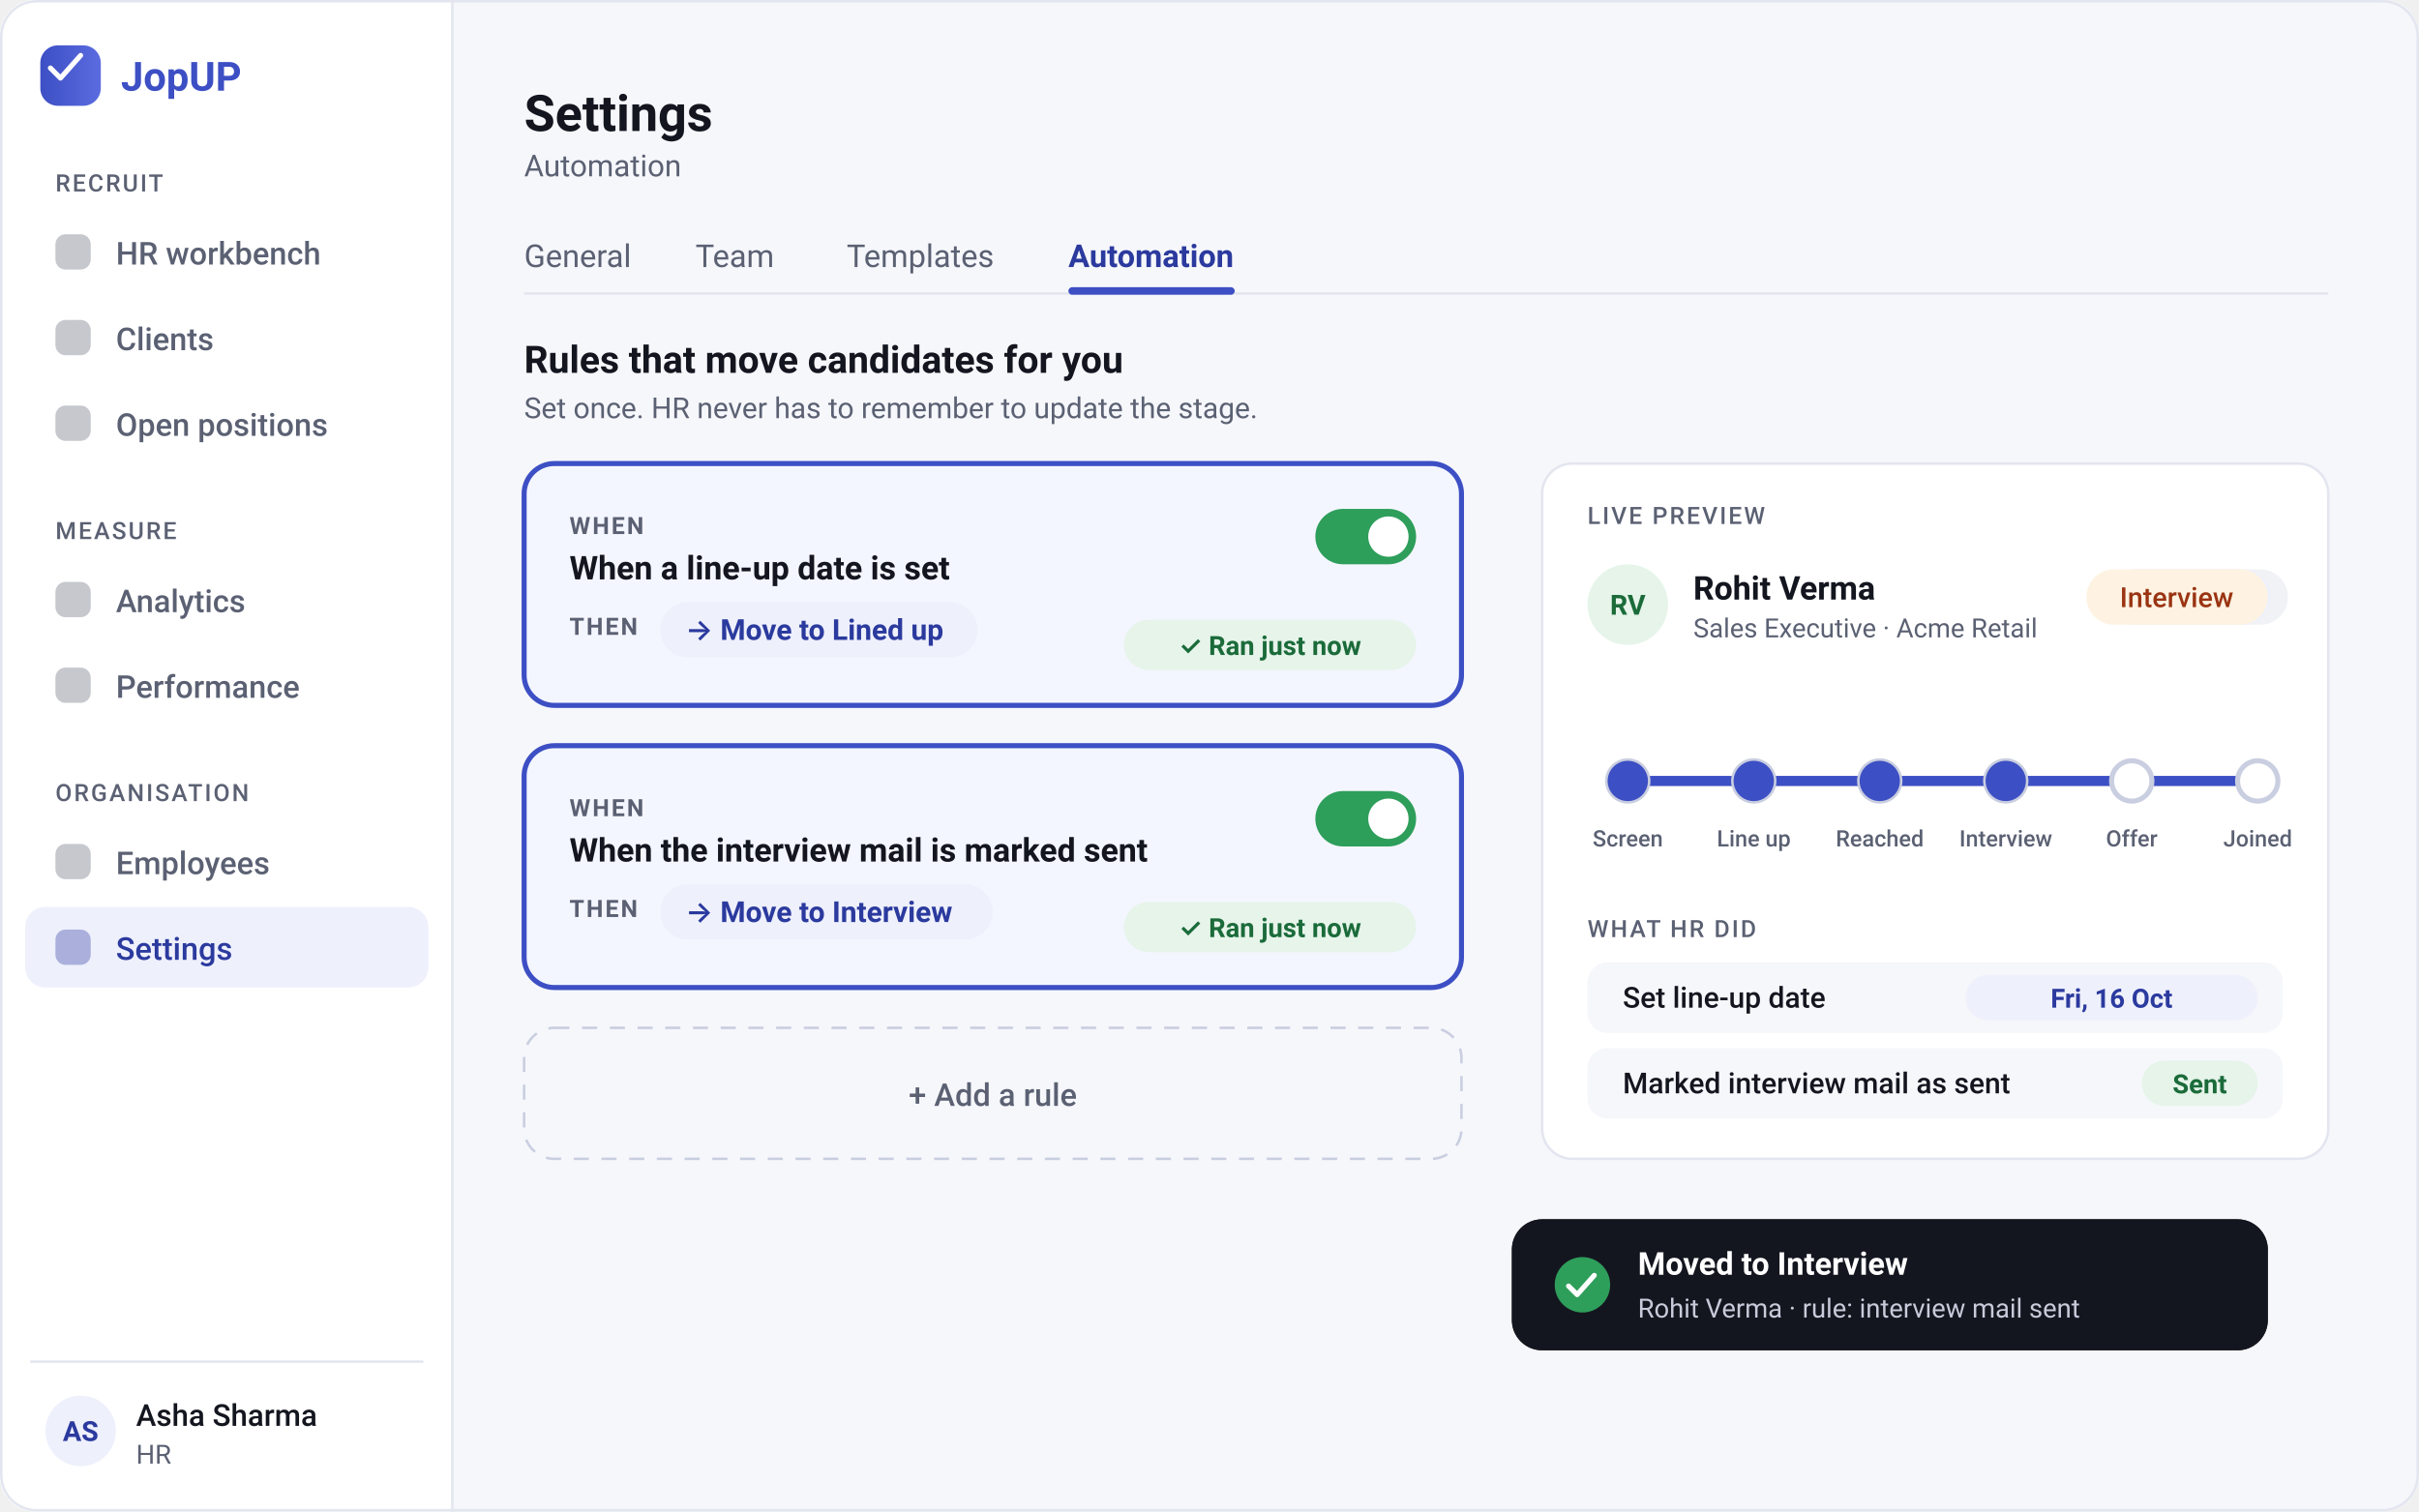
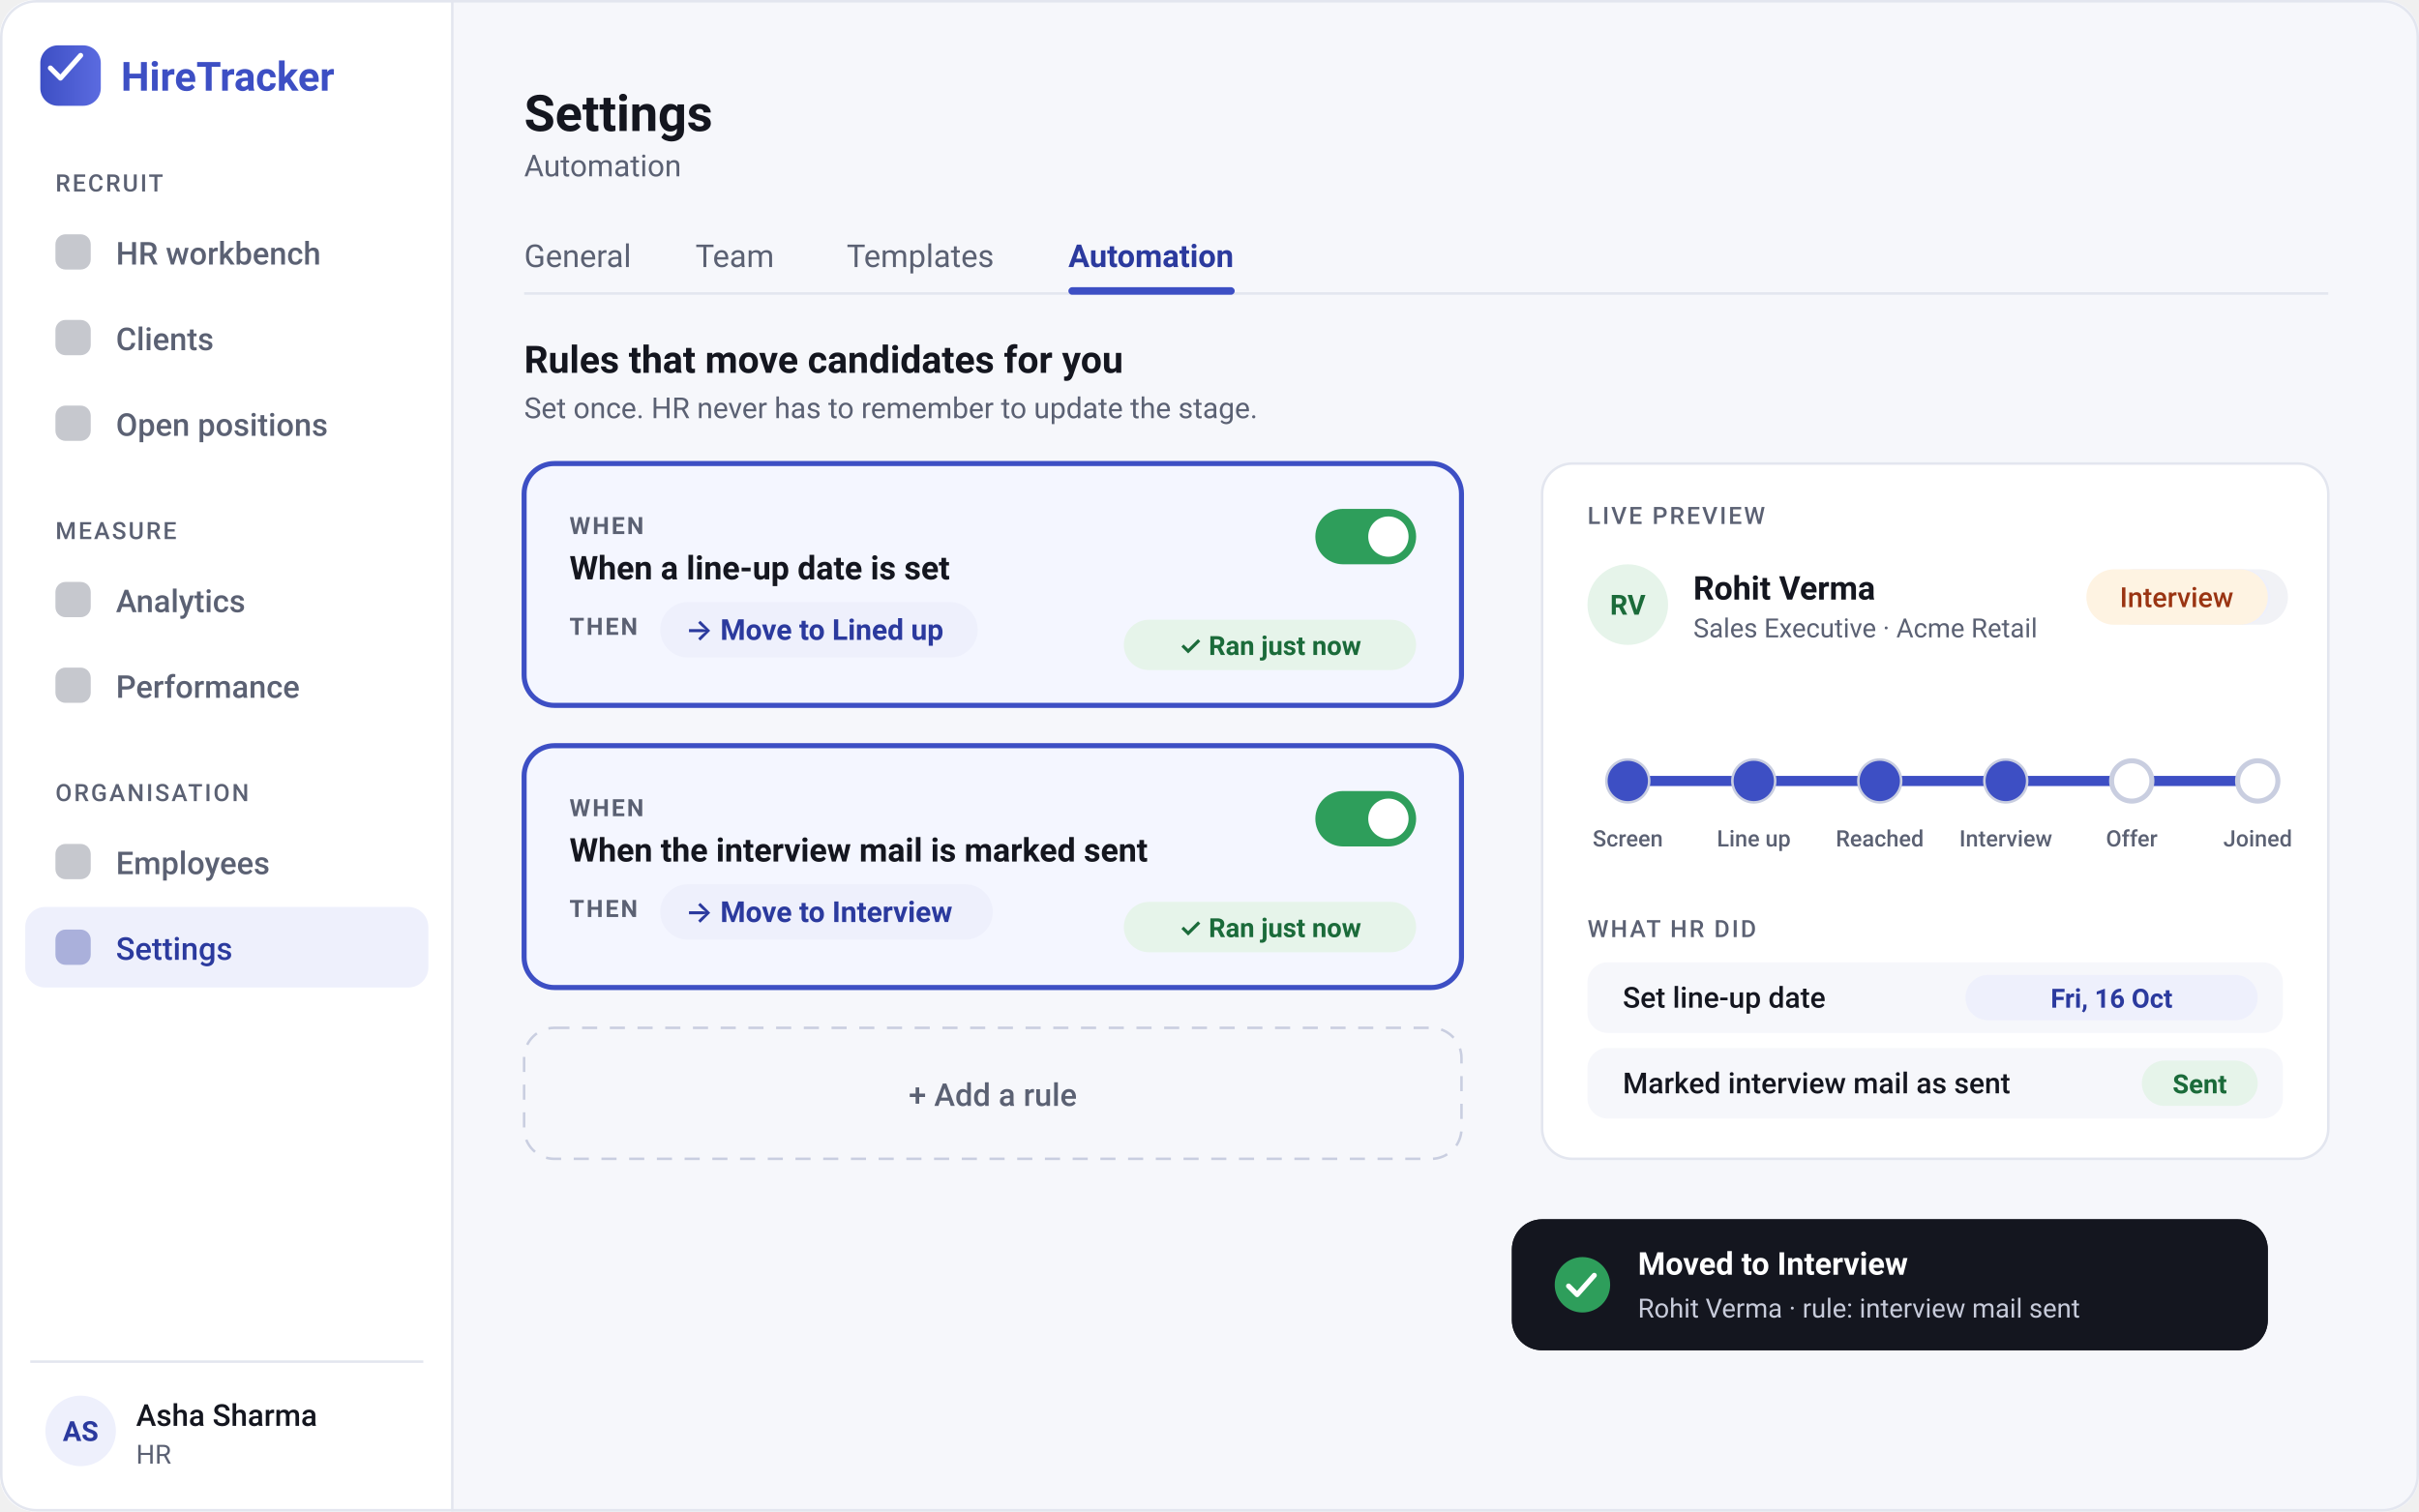
- <svg xmlns="http://www.w3.org/2000/svg" viewBox="0 0 960 600" width="960" height="600" role="img" aria-label="JopUP stage automation" font-family="Geist, ui-sans-serif, system-ui, -apple-system, 'Segoe UI', Roboto, sans-serif">
+ <svg xmlns="http://www.w3.org/2000/svg" viewBox="0 0 960 600" width="960" height="600" role="img" aria-label="HireTracker stage automation" font-family="Geist, ui-sans-serif, system-ui, -apple-system, 'Segoe UI', Roboto, sans-serif">
  <defs>
    <clipPath id="win">
      <rect width="960" height="600" rx="14" />
    </clipPath>
    <linearGradient id="hdr" x1="0" x2="1">
      <stop offset="0" stop-color="#3D4FC4" />
      <stop offset="1" stop-color="#5B6BE0" />
    </linearGradient>
    <linearGradient id="edge" x1="1" x2="0">
      <stop offset="0" stop-color="#14161F" stop-opacity=".14" />
      <stop offset="1" stop-color="#14161F" stop-opacity="0" />
    </linearGradient>
  </defs>
  <style>text{font-variant-numeric:tabular-nums}@keyframes a1{0%{opacity:0}27%{opacity:0}29%{opacity:1}40%{opacity:1}43%{opacity:0}97%{opacity:0}97.5%{opacity:0}100%{opacity:0}}.a1{animation:a1 14s infinite cubic-bezier(.4,0,.2,1)}@keyframes a2{0%{opacity:0}28%{opacity:0}30%{opacity:1}40%{opacity:1}43%{opacity:0}97%{opacity:0}97.5%{opacity:0}100%{opacity:0}}.a2{animation:a2 14s infinite cubic-bezier(.4,0,.2,1)}@keyframes a3{0%{opacity:0}62%{opacity:0}64%{opacity:1}76%{opacity:1}79%{opacity:0}97%{opacity:0}97.5%{opacity:0}100%{opacity:0}}.a3{animation:a3 14s infinite cubic-bezier(.4,0,.2,1)}@keyframes a4{0%{opacity:0}63%{opacity:0}65%{opacity:1}76%{opacity:1}79%{opacity:0}97%{opacity:0}97.5%{opacity:0}100%{opacity:0}}.a4{animation:a4 14s infinite cubic-bezier(.4,0,.2,1)}@keyframes a5{0%{opacity:1}27%{opacity:1}28%{opacity:0}97%{opacity:0}97.5%{opacity:1}100%{opacity:1}}.a5{animation:a5 14s infinite cubic-bezier(.4,0,.2,1)}@keyframes a6{0%{opacity:0}27%{opacity:0}28.5%{opacity:1}62%{opacity:1}63%{opacity:0}97%{opacity:0}97.5%{opacity:0}100%{opacity:0}}.a6{animation:a6 14s infinite cubic-bezier(.4,0,.2,1)}@keyframes a7{0%{opacity:0}62%{opacity:0}63.5%{opacity:1}97%{opacity:1}97.5%{opacity:0}100%{opacity:0}}.a7{animation:a7 14s infinite cubic-bezier(.4,0,.2,1)}@keyframes a8{0%{transform:scaleX(0)}28%{transform:scaleX(0)}33%{transform:scaleX(.2)}63%{transform:scaleX(.2)}69%{transform:scaleX(.6)}97%{transform:scaleX(.6)}97.5%{transform:scaleX(0)}100%{transform:scaleX(0)}}.a8{animation:a8 14s infinite cubic-bezier(.4,0,.2,1)}@keyframes a9{0%{opacity:0}30%{opacity:0}32%{opacity:1}97%{opacity:1}97.5%{opacity:0}100%{opacity:0}}.a9{animation:a9 14s infinite cubic-bezier(.4,0,.2,1)}@keyframes a10{0%{opacity:0}66%{opacity:0}68%{opacity:1}97%{opacity:1}97.5%{opacity:0}100%{opacity:0}}.a10{animation:a10 14s infinite cubic-bezier(.4,0,.2,1)}@keyframes a11{0%{opacity:0}68%{opacity:0}70%{opacity:1}97%{opacity:1}97.5%{opacity:0}100%{opacity:0}}.a11{animation:a11 14s infinite cubic-bezier(.4,0,.2,1)}@keyframes a12{0%{opacity:0;transform:translateY(14px)}12%{opacity:0;transform:translateY(14px)}18%{opacity:1;transform:translateY(0)}97%{opacity:1;transform:translateY(0)}97.5%{opacity:0;transform:translateY(14px)}100%{opacity:0;transform:translateY(14px)}}.a12{animation:a12 14s infinite cubic-bezier(.4,0,.2,1)}@keyframes a13{0%{opacity:0;transform:translateY(14px)}50%{opacity:0;transform:translateY(14px)}56%{opacity:1;transform:translateY(0)}97%{opacity:1;transform:translateY(0)}97.5%{opacity:0;transform:translateY(14px)}100%{opacity:0;transform:translateY(14px)}}.a13{animation:a13 14s infinite cubic-bezier(.4,0,.2,1)}@keyframes a14{0%{opacity:0;transform:translateY(18px)}30%{opacity:0;transform:translateY(18px)}32%{opacity:1;transform:translateY(0)}39%{opacity:1;transform:translateY(0)}41.5%{opacity:0;transform:translateY(18px)}97%{opacity:0;transform:translateY(18px)}97.5%{opacity:0;transform:translateY(18px)}100%{opacity:0;transform:translateY(18px)}}.a14{animation:a14 14s infinite cubic-bezier(.4,0,.2,1)}@keyframes a15{0%{opacity:0;transform:translateY(18px)}70%{opacity:0;transform:translateY(18px)}72%{opacity:1;transform:translateY(0)}83%{opacity:1;transform:translateY(0)}85.5%{opacity:0;transform:translateY(18px)}97%{opacity:0;transform:translateY(18px)}97.5%{opacity:0;transform:translateY(18px)}100%{opacity:0;transform:translateY(18px)}}.a15{animation:a15 14s infinite cubic-bezier(.4,0,.2,1)}@keyframes a16{0%{opacity:0}3%{opacity:1}94%{opacity:1}97%{opacity:0}97.5%{opacity:0}100%{opacity:0}}.a16{animation:a16 14s infinite cubic-bezier(.4,0,.2,1)}@media (prefers-reduced-motion:reduce){[class^=a],[class*=' a']{animation:none!important}.rm{display:none}}.cam{transform-origin:0 0;animation:cam 14s infinite cubic-bezier(.45,0,.2,1);will-change:transform}@keyframes cam{0%{transform:translate(0.0px,0.0px) scale(1)}23%{transform:translate(0.0px,0.0px) scale(1)}26%{transform:translate(-240.0px,-150.0px) scale(1.8)}30%{transform:translate(-240.0px,-150.0px) scale(1.8)}34%{transform:translate(-672.0px,-227.0px) scale(1.7)}42%{transform:translate(-672.0px,-227.0px) scale(1.7)}46%{transform:translate(0.0px,0.0px) scale(1)}57%{transform:translate(0.0px,0.0px) scale(1)}60%{transform:translate(-240.0px,-348.0px) scale(1.8)}63.5%{transform:translate(-240.0px,-348.0px) scale(1.8)}67%{transform:translate(-672.0px,-227.0px) scale(1.7)}74%{transform:translate(-672.0px,-227.0px) scale(1.7)}79%{transform:translate(0.0px,0.0px) scale(1)}100%{transform:translate(0.0px,0.0px) scale(1)}}.cur2{animation:cur2 14s infinite cubic-bezier(.4,0,.2,1);opacity:0}@keyframes cur2{0%{transform:translate(880px,570px);opacity:0}19%{transform:translate(880px,570px);opacity:0}21%{transform:translate(760px,420px);opacity:1}25.5%{transform:translate(350px,254px);opacity:1}28%{transform:translate(350px,254px);opacity:1}35%{transform:translate(790px,330px);opacity:1}42%{transform:translate(790px,330px);opacity:1}59.5%{transform:translate(350px,366px);opacity:1}62%{transform:translate(350px,366px);opacity:1}68%{transform:translate(790px,340px);opacity:1}76%{transform:translate(790px,340px);opacity:1}80%{transform:translate(880px,570px);opacity:1}82%{transform:translate(880px,570px);opacity:0}100%{transform:translate(880px,570px);opacity:0}}.rp0{transform-box:fill-box;transform-origin:center;opacity:0;animation:rp0 14s infinite}@keyframes rp0{0%,27%{opacity:0;transform:scale(.3)}27.1%{opacity:.55;transform:scale(.3)}30.2%,100%{opacity:0;transform:scale(2.4)}}.rp1{transform-box:fill-box;transform-origin:center;opacity:0;animation:rp1 14s infinite}@keyframes rp1{0%,61%{opacity:0;transform:scale(.3)}61.1%{opacity:.55;transform:scale(.3)}64.2%,100%{opacity:0;transform:scale(2.4)}}@media (prefers-reduced-motion:reduce){.cam,.cur2,[class^=rp]{animation:none!important}.cur2{display:none}}
</style>
  <g clip-path="url(#win)">
    <g class="a16">
      <g class="cam">
        <rect width="960" height="600" fill="#F6F7FB" />
        <rect width="180" height="600" fill="#fff" />
        <rect x="179" width="1" height="600" fill="#E3E6EF" />
        <rect x="16" y="18" width="24" height="24" rx="7" fill="url(#hdr)" />
        <path d="M20 27l4 4 8-9" fill="none" stroke="#fff" stroke-width="2" stroke-linecap="round" stroke-linejoin="round" />
-         <text x="48" y="36" font-size="16" font-weight="600" fill="#3D4FC4" text-anchor="start">JopUP</text>
+         <text x="48" y="36" font-size="16" font-weight="600" fill="#3D4FC4" text-anchor="start">HireTracker</text>
        <text x="22" y="76" font-size="9.5" font-weight="500" fill="#5B6173" text-anchor="start" letter-spacing=".8">RECRUIT</text>
        <rect x="22" y="93" width="14" height="14" rx="4" fill="#5B6173" opacity=".35" />
        <text x="46" y="105" font-size="12.5" font-weight="500" fill="#5B6173" text-anchor="start">HR workbench</text>
        <rect x="22" y="127" width="14" height="14" rx="4" fill="#5B6173" opacity=".35" />
        <text x="46" y="139" font-size="12.5" font-weight="500" fill="#5B6173" text-anchor="start">Clients</text>
        <rect x="22" y="161" width="14" height="14" rx="4" fill="#5B6173" opacity=".35" />
        <text x="46" y="173" font-size="12.5" font-weight="500" fill="#5B6173" text-anchor="start">Open positions</text>
        <text x="22" y="214" font-size="9.5" font-weight="500" fill="#5B6173" text-anchor="start" letter-spacing=".8">MEASURE</text>
        <rect x="22" y="231" width="14" height="14" rx="4" fill="#5B6173" opacity=".35" />
        <text x="46" y="243" font-size="12.5" font-weight="500" fill="#5B6173" text-anchor="start">Analytics</text>
        <rect x="22" y="265" width="14" height="14" rx="4" fill="#5B6173" opacity=".35" />
        <text x="46" y="277" font-size="12.5" font-weight="500" fill="#5B6173" text-anchor="start">Performance</text>
        <text x="22" y="318" font-size="9.5" font-weight="500" fill="#5B6173" text-anchor="start" letter-spacing=".8">ORGANISATION</text>
        <rect x="22" y="335" width="14" height="14" rx="4" fill="#5B6173" opacity=".35" />
        <text x="46" y="347" font-size="12.5" font-weight="500" fill="#5B6173" text-anchor="start">Employees</text>
        <rect x="10" y="360" width="160" height="32" rx="8" fill="#EEF0FC" />
        <rect x="22" y="369" width="14" height="14" rx="4" fill="#2B3A9E" opacity=".35" />
        <text x="46" y="381" font-size="12.5" font-weight="500" fill="#2B3A9E" text-anchor="start">Settings</text>
        <rect x="12" y="540" width="156" height="1" fill="#E3E6EF" />
        <circle cx="32" cy="568" r="14" fill="#EEF0FC" />
        <text x="32" y="572" font-size="11" font-weight="600" fill="#2B3A9E" text-anchor="middle">AS</text>
        <text x="54" y="566" font-size="12" font-weight="500" fill="#14161F" text-anchor="start">Asha Sharma</text>
        <text x="54" y="581" font-size="10.5" font-weight="400" fill="#5B6173" text-anchor="start">HR</text>
        <text x="208" y="52" font-size="20" font-weight="600" fill="#14161F" text-anchor="start">Settings</text>
        <text x="208" y="70" font-size="12" font-weight="400" fill="#5B6173" text-anchor="start">Automation</text>
        <text x="208" y="106" font-size="12.5" font-weight="400" fill="#5B6173" text-anchor="start">General</text>
        <text x="276" y="106" font-size="12.5" font-weight="400" fill="#5B6173" text-anchor="start">Team</text>
        <text x="336" y="106" font-size="12.5" font-weight="400" fill="#5B6173" text-anchor="start">Templates</text>
        <text x="424" y="106" font-size="12.5" font-weight="600" fill="#2B3A9E" text-anchor="start">Automation</text>
        <rect x="208" y="116" width="716" height="1" fill="#E3E6EF" />
        <rect x="424" y="114" width="66" height="3" rx="1.5" fill="#3D4FC4" />
        <text x="208" y="148" font-size="15" font-weight="600" fill="#14161F" text-anchor="start">Rules that move candidates for you</text>
        <text x="208" y="166" font-size="11.5" font-weight="400" fill="#5B6173" text-anchor="start">Set once. HR never has to remember to update the stage.</text>
        <rect x="208" y="184" width="372" height="96" rx="12" fill="#fff" stroke="#E3E6EF" />
        <g class="a1" style="">
          <rect x="208" y="184" width="372" height="96" rx="12" fill="#F4F6FF" stroke="#3D4FC4" stroke-width="2" />
        </g>
        <text x="226" y="212" font-size="9.5" font-weight="600" fill="#5B6173" text-anchor="start" letter-spacing=".8">WHEN</text>
        <text x="226" y="230" font-size="13" font-weight="600" fill="#14161F" text-anchor="start">When a line-up date is set</text>
        <text x="226" y="252" font-size="9.5" font-weight="600" fill="#5B6173" text-anchor="start" letter-spacing=".8">THEN</text>
        <rect x="262" y="239" width="126" height="22" rx="11" fill="#EEF0FC" />
        <text x="272" y="254" font-size="11.5" font-weight="600" fill="#2B3A9E" text-anchor="start">→ Move to Lined up</text>
        <rect x="522" y="202" width="40" height="22" rx="11" fill="#2E9E5B" />
        <circle cx="551" cy="213" r="8" fill="#fff" />
        <g class="a2" style="">
          <rect x="446" y="246" width="116" height="20" rx="10" fill="#E6F4EA" />
          <text x="504" y="260" font-size="10.5" font-weight="600" fill="#1B6B3A" text-anchor="middle">✓ Ran just now</text>
        </g>
        <rect x="208" y="296" width="372" height="96" rx="12" fill="#fff" stroke="#E3E6EF" />
        <g class="a3" style="">
          <rect x="208" y="296" width="372" height="96" rx="12" fill="#F4F6FF" stroke="#3D4FC4" stroke-width="2" />
        </g>
        <text x="226" y="324" font-size="9.5" font-weight="600" fill="#5B6173" text-anchor="start" letter-spacing=".8">WHEN</text>
        <text x="226" y="342" font-size="13" font-weight="600" fill="#14161F" text-anchor="start">When the interview mail is marked sent</text>
        <text x="226" y="364" font-size="9.5" font-weight="600" fill="#5B6173" text-anchor="start" letter-spacing=".8">THEN</text>
        <rect x="262" y="351" width="132" height="22" rx="11" fill="#EEF0FC" />
        <text x="272" y="366" font-size="11.5" font-weight="600" fill="#2B3A9E" text-anchor="start">→ Move to Interview</text>
        <rect x="522" y="314" width="40" height="22" rx="11" fill="#2E9E5B" />
        <circle cx="551" cy="325" r="8" fill="#fff" />
        <g class="a4" style="">
          <rect x="446" y="358" width="116" height="20" rx="10" fill="#E6F4EA" />
          <text x="504" y="372" font-size="10.5" font-weight="600" fill="#1B6B3A" text-anchor="middle">✓ Ran just now</text>
        </g>
        <rect x="208" y="408" width="372" height="52" rx="12" fill="none" stroke="#C9CEE0" stroke-dasharray="6 5" />
        <text x="394" y="439" font-size="12.5" font-weight="500" fill="#5B6173" text-anchor="middle">+ Add a rule</text>
        <rect x="612" y="184" width="312" height="276" rx="12" fill="#fff" stroke="#E3E6EF" />
        <text x="630" y="208" font-size="9.5" font-weight="500" fill="#5B6173" text-anchor="start" letter-spacing=".8">LIVE PREVIEW</text>
        <circle cx="646" cy="240" r="16" fill="#E6F4EA" />
        <text x="646" y="244" font-size="11" font-weight="600" fill="#1B6B3A" text-anchor="middle">RV</text>
        <text x="672" y="238" font-size="13" font-weight="600" fill="#14161F" text-anchor="start">Rohit Verma</text>
        <text x="672" y="253" font-size="10.5" font-weight="400" fill="#5B6173" text-anchor="start">Sales Executive · Acme Retail</text>
        <g class="a5" style="">
          <g class="">
            <rect x="836" y="226" width="72" height="22" rx="11" fill="#F1F2F6" />
            <text x="871.8" y="241" font-size="11" font-weight="500" fill="#5B6173" text-anchor="middle">Screening</text>
          </g>
        </g>
        <g class="a6" style="">
          <g class="">
            <rect x="836" y="226" width="65" height="22" rx="11" fill="#EEF0FC" />
            <text x="868.6" y="241" font-size="11" font-weight="500" fill="#2B3A9E" text-anchor="middle">Lined up</text>
          </g>
        </g>
        <g class="a7" style="">
          <g class="">
            <rect x="828" y="226" width="72" height="22" rx="11" fill="#FEF3E2" />
            <text x="863.8" y="241" font-size="11" font-weight="500" fill="#9A3412" text-anchor="middle">Interview</text>
          </g>
        </g>
        <rect x="646" y="308" width="250" height="4" rx="2" fill="#E9ECF5" />
        <g class="a8" style="transform-box:fill-box;transform-origin:0 50%">
          <rect x="646" y="308" width="250" height="4" rx="2" fill="#3D4FC4" />
        </g>
        <circle cx="646" cy="310" r="8" fill="#fff" stroke="#C9CEE0" stroke-width="2" />
        <circle cx="646" cy="310" r="8" fill="#3D4FC4" />
        <text x="646" y="336" font-size="9" font-weight="500" fill="#5B6173" text-anchor="middle">Screen</text>
        <circle cx="696" cy="310" r="8" fill="#fff" stroke="#C9CEE0" stroke-width="2" />
        <g class="a9" style="">
          <circle cx="696" cy="310" r="8" fill="#3D4FC4" />
        </g>
        <text x="696" y="336" font-size="9" font-weight="500" fill="#5B6173" text-anchor="middle">Line up</text>
        <circle cx="746" cy="310" r="8" fill="#fff" stroke="#C9CEE0" stroke-width="2" />
        <g class="a10" style="">
          <circle cx="746" cy="310" r="8" fill="#3D4FC4" />
        </g>
        <text x="746" y="336" font-size="9" font-weight="500" fill="#5B6173" text-anchor="middle">Reached</text>
        <circle cx="796" cy="310" r="8" fill="#fff" stroke="#C9CEE0" stroke-width="2" />
        <g class="a11" style="">
          <circle cx="796" cy="310" r="8" fill="#3D4FC4" />
        </g>
        <text x="796" y="336" font-size="9" font-weight="500" fill="#5B6173" text-anchor="middle">Interview</text>
        <circle cx="846" cy="310" r="8" fill="#fff" stroke="#C9CEE0" stroke-width="2" />
        <text x="846" y="336" font-size="9" font-weight="500" fill="#5B6173" text-anchor="middle">Offer</text>
        <circle cx="896" cy="310" r="8" fill="#fff" stroke="#C9CEE0" stroke-width="2" />
        <text x="896" y="336" font-size="9" font-weight="500" fill="#5B6173" text-anchor="middle">Joined</text>
        <text x="630" y="372" font-size="9.5" font-weight="500" fill="#5B6173" text-anchor="start" letter-spacing=".8">WHAT HR DID</text>
        <g class="a12" style="">
          <rect x="630" y="382" width="276" height="28" rx="8" fill="#F6F7FB" />
          <text x="644" y="400" font-size="11.5" font-weight="500" fill="#14161F" text-anchor="start">Set line-up date</text>
          <rect x="780" y="387" width="116" height="18" rx="9" fill="#EEF0FC" />
          <text x="838" y="400" font-size="10.5" font-weight="600" fill="#2B3A9E" text-anchor="middle">Fri, 16 Oct</text>
        </g>
        <g class="a13" style="">
          <rect x="630" y="416" width="276" height="28" rx="8" fill="#F6F7FB" />
          <text x="644" y="434" font-size="11.5" font-weight="500" fill="#14161F" text-anchor="start">Marked interview mail as sent</text>
          <rect x="850" y="421" width="46" height="18" rx="9" fill="#E6F4EA" />
          <text x="873" y="434" font-size="10.5" font-weight="600" fill="#1B6B3A" text-anchor="middle">Sent</text>
        </g>
        <g class="a14 rm" style="">
          <rect x="600" y="484" width="300" height="52" rx="12" fill="#14161F" />
          <circle cx="628" cy="510" r="11" fill="#2E9E5B" />
          <path d="M622.5 510.5l3.4 3.4 6.8-7.65" fill="none" stroke="#fff" stroke-width="2" stroke-linecap="round" stroke-linejoin="round" />
          <text x="650" y="506" font-size="12.5" font-weight="600" fill="#fff" text-anchor="start">Moved to Lined up</text>
          <text x="650" y="523" font-size="10.5" font-weight="400" fill="#C7CBDA" text-anchor="start">Rohit Verma · rule: line-up date set</text>
        </g>
        <g class="a15 rm" style="">
          <rect x="600" y="484" width="300" height="52" rx="12" fill="#14161F" />
          <circle cx="628" cy="510" r="11" fill="#2E9E5B" />
          <path d="M622.5 510.5l3.4 3.4 6.8-7.65" fill="none" stroke="#fff" stroke-width="2" stroke-linecap="round" stroke-linejoin="round" />
          <text x="650" y="506" font-size="12.5" font-weight="600" fill="#fff" text-anchor="start">Moved to Interview</text>
          <text x="650" y="523" font-size="10.5" font-weight="400" fill="#C7CBDA" text-anchor="start">Rohit Verma · rule: interview mail sent</text>
        </g>
        <circle class="rp0" cx="350" cy="254" r="16" fill="#3D4FC4" />
        <circle class="rp1" cx="350" cy="366" r="16" fill="#3D4FC4" />
        <g class="cur2">
          <path d="M0 0v17l4.6-4.2 3.2 7.2 2.6-1.2-3.2-7H14z" fill="#14161F" stroke="#fff" stroke-width="1.3" stroke-linejoin="round" />
        </g>
      </g>
    </g>
  </g>
  <rect x=".5" y=".5" width="959" height="599" rx="14" fill="none" stroke="#E3E6EF" />
</svg>
